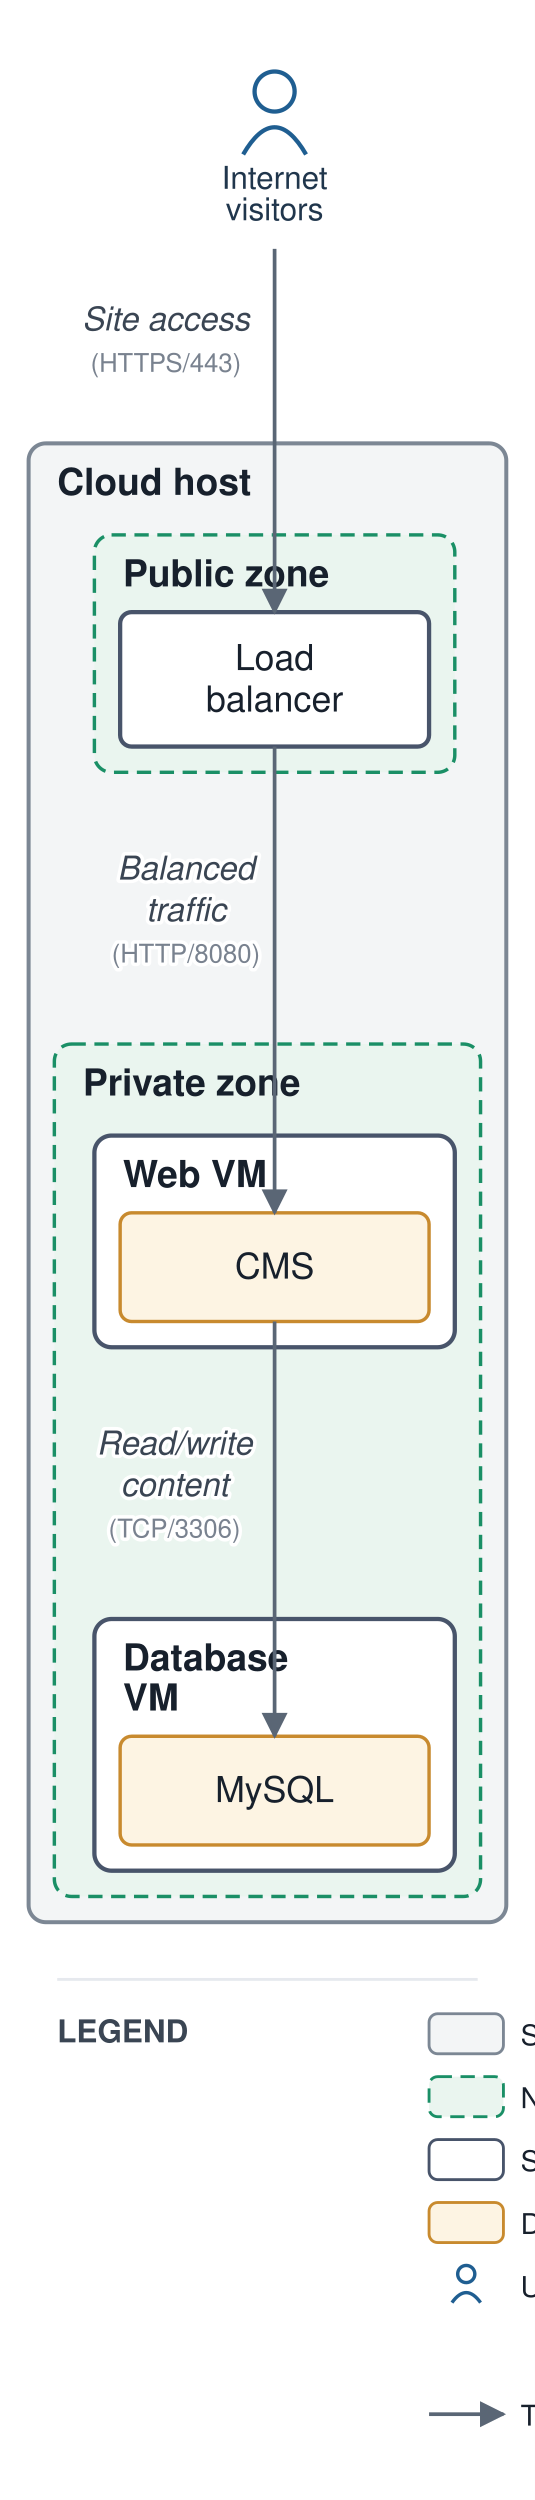
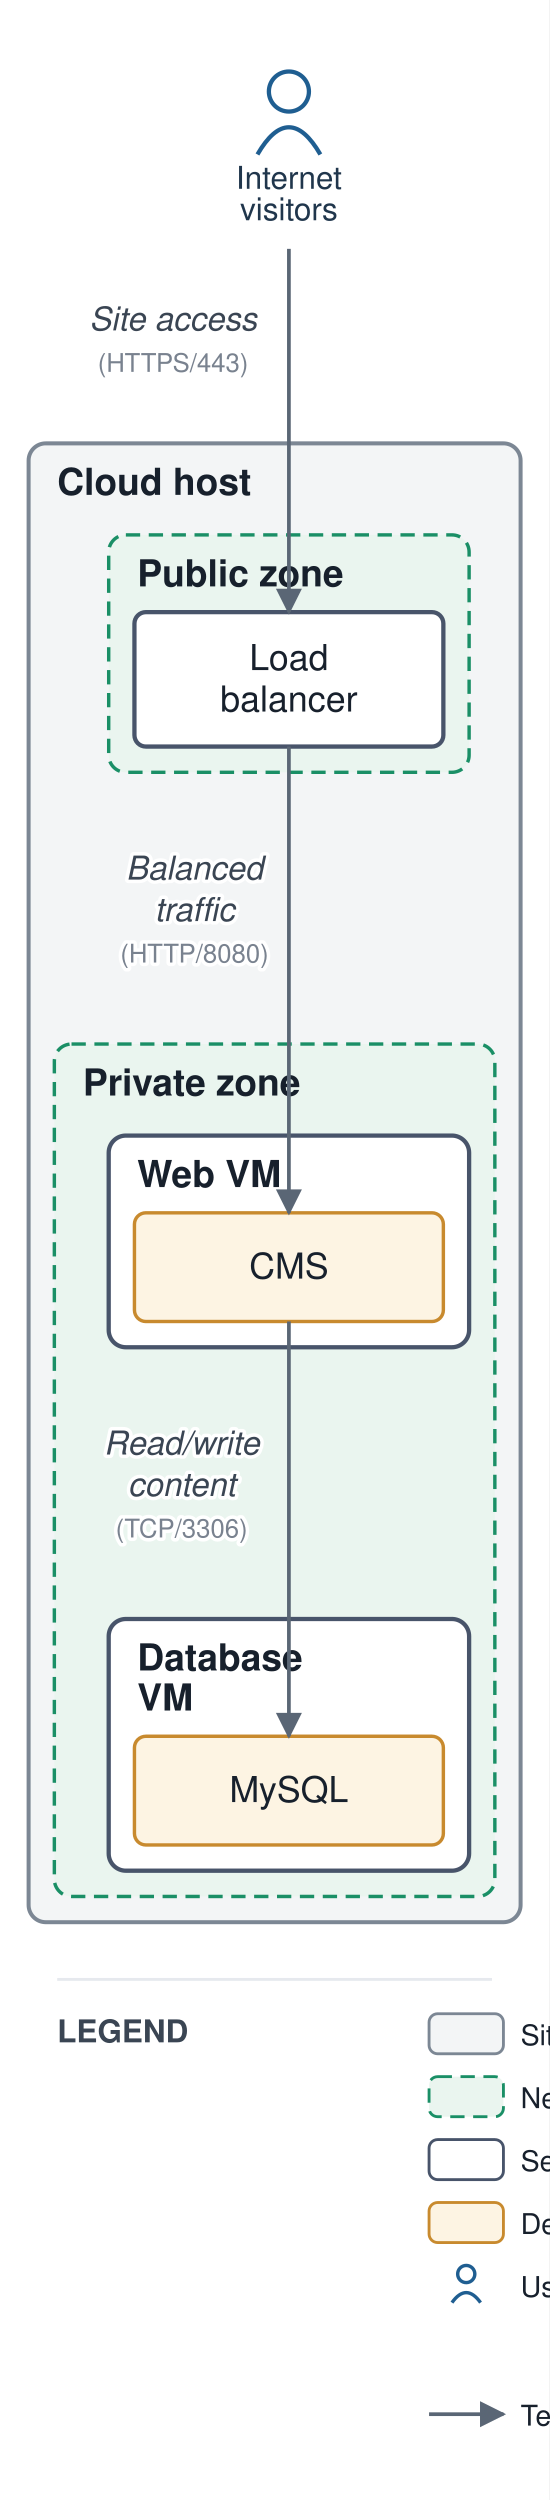
- <svg xmlns="http://www.w3.org/2000/svg" viewBox="0 0 187 874" font-family="Helvetica,Arial,sans-serif">
+ <svg xmlns="http://www.w3.org/2000/svg" viewBox="0 0 192 874" font-family="Helvetica,Arial,sans-serif">
  <defs>
    <marker id="arr" viewBox="0 0 10 10" refX="9" refY="5" markerWidth="7" markerHeight="7" orient="auto-start-reverse">
      <path d="M0,0 L10,5 L0,10 z" fill="#5a6675" />
    </marker>
  </defs>
-   <rect width="187" height="874" fill="#ffffff" />
-   <rect x="10" y="155" width="167" height="517" rx="6" fill="#f3f5f6" stroke="#7c8794" stroke-width="1.4" />
+   <rect width="192" height="874" fill="#ffffff" />
+   <rect x="10" y="155" width="172" height="517" rx="6" fill="#f3f5f6" stroke="#7c8794" stroke-width="1.4" />
  <text x="20" y="173" font-size="13" font-weight="bold" fill="#17202c">Cloud host</text>
-   <rect x="33" y="187" width="126" height="83" rx="6" fill="#eaf5ef" stroke="#1a8f66" stroke-width="1.2" stroke-dasharray="5 3" />
-   <text x="43" y="205" font-size="13" font-weight="bold" fill="#17202c">Public zone</text>
-   <rect x="19" y="365" width="149" height="298" rx="6" fill="#eaf5ef" stroke="#1a8f66" stroke-width="1.2" stroke-dasharray="5 3" />
+   <rect x="38" y="187" width="126" height="83" rx="6" fill="#eaf5ef" stroke="#1a8f66" stroke-width="1.2" stroke-dasharray="5 3" />
+   <text x="48" y="205" font-size="13" font-weight="bold" fill="#17202c">Public zone</text>
+   <rect x="19" y="365" width="154" height="298" rx="6" fill="#eaf5ef" stroke="#1a8f66" stroke-width="1.2" stroke-dasharray="5 3" />
  <text x="29" y="383" font-size="13" font-weight="bold" fill="#17202c">Private zone</text>
-   <rect x="33" y="397" width="126" height="74" rx="6" fill="#ffffff" stroke="#48546a" stroke-width="1.5" />
-   <text x="43" y="415" font-size="13" font-weight="bold" fill="#17202c">Web VM</text>
-   <rect x="33" y="566" width="126" height="88" rx="6" fill="#ffffff" stroke="#48546a" stroke-width="1.5" />
-   <text x="43" y="584" font-size="13" font-weight="bold" fill="#17202c">Database</text>
-   <text x="43" y="598" font-size="13" font-weight="bold" fill="#17202c">VM</text>
-   <rect x="42" y="214" width="108" height="47" rx="4" fill="#ffffff" stroke="#48546a" stroke-width="1.5" />
-   <text x="96" y="234.25" font-size="12.5" text-anchor="middle" fill="#17202c">Load</text>
-   <text x="96" y="248.75" font-size="12.5" text-anchor="middle" fill="#17202c">balancer</text>
-   <rect x="42" y="424" width="108" height="38" rx="4" fill="#fdf4e3" stroke="#c88a2e" stroke-width="1.2" />
-   <text x="96" y="447" font-size="12.5" text-anchor="middle" fill="#17202c">CMS</text>
-   <rect x="42" y="607" width="108" height="38" rx="4" fill="#fdf4e3" stroke="#c88a2e" stroke-width="1.2" />
-   <text x="96" y="630" font-size="12.5" text-anchor="middle" fill="#17202c">MySQL</text>
-   <circle cx="96" cy="32" r="7" fill="none" stroke="#1f5e91" stroke-width="1.5" />
-   <path d="M 85 54 q 11 -19 22 0" fill="none" stroke="#1f5e91" stroke-width="1.5" />
-   <text x="96" y="66" font-size="11" text-anchor="middle" fill="#20364c">Internet</text>
-   <text x="96" y="77" font-size="11" text-anchor="middle" fill="#20364c">visitors</text>
-   <path d="M 96 87 L 96 214" fill="none" stroke="#5a6675" stroke-width="1.3" marker-end="url(#arr)" />
-   <text x="58" y="115.5" font-size="11.5" text-anchor="middle" fill="#3a4553" font-style="italic" stroke="#ffffff" stroke-width="2.5" paint-order="stroke" stroke-linejoin="round">Site access</text>
-   <text x="58" y="130" font-size="9" text-anchor="middle" fill="#79828f" stroke="#ffffff" stroke-width="2.5" paint-order="stroke" stroke-linejoin="round">(HTTPS/443)</text>
-   <path d="M 96 261 L 96 424" fill="none" stroke="#5a6675" stroke-width="1.3" marker-end="url(#arr)" />
-   <text x="65" y="307.5" font-size="11.5" text-anchor="middle" fill="#3a4553" font-style="italic" stroke="#ffffff" stroke-width="2.5" paint-order="stroke" stroke-linejoin="round">Balanced</text>
-   <text x="65" y="322" font-size="11.5" text-anchor="middle" fill="#3a4553" font-style="italic" stroke="#ffffff" stroke-width="2.5" paint-order="stroke" stroke-linejoin="round">traffic</text>
-   <text x="65" y="336.5" font-size="9" text-anchor="middle" fill="#79828f" stroke="#ffffff" stroke-width="2.5" paint-order="stroke" stroke-linejoin="round">(HTTP/8080)</text>
-   <path d="M 96 462 L 96 607" fill="none" stroke="#5a6675" stroke-width="1.3" marker-end="url(#arr)" />
-   <text x="61" y="508.5" font-size="11.5" text-anchor="middle" fill="#3a4553" font-style="italic" stroke="#ffffff" stroke-width="2.5" paint-order="stroke" stroke-linejoin="round">Read/write</text>
-   <text x="61" y="523" font-size="11.5" text-anchor="middle" fill="#3a4553" font-style="italic" stroke="#ffffff" stroke-width="2.5" paint-order="stroke" stroke-linejoin="round">content</text>
-   <text x="61" y="537.5" font-size="9" text-anchor="middle" fill="#79828f" stroke="#ffffff" stroke-width="2.5" paint-order="stroke" stroke-linejoin="round">(TCP/3306)</text>
-   <line x1="20" y1="692" x2="167" y2="692" stroke="#e6e9ee" stroke-width="1" />
+   <rect x="38" y="397" width="126" height="74" rx="6" fill="#ffffff" stroke="#48546a" stroke-width="1.5" />
+   <text x="48" y="415" font-size="13" font-weight="bold" fill="#17202c">Web VM</text>
+   <rect x="38" y="566" width="126" height="88" rx="6" fill="#ffffff" stroke="#48546a" stroke-width="1.5" />
+   <text x="48" y="584" font-size="13" font-weight="bold" fill="#17202c">Database</text>
+   <text x="48" y="598" font-size="13" font-weight="bold" fill="#17202c">VM</text>
+   <rect x="47" y="214" width="108" height="47" rx="4" fill="#ffffff" stroke="#48546a" stroke-width="1.5" />
+   <text x="101" y="234.25" font-size="12.5" text-anchor="middle" fill="#17202c">Load</text>
+   <text x="101" y="248.75" font-size="12.5" text-anchor="middle" fill="#17202c">balancer</text>
+   <rect x="47" y="424" width="108" height="38" rx="4" fill="#fdf4e3" stroke="#c88a2e" stroke-width="1.2" />
+   <text x="101" y="447" font-size="12.5" text-anchor="middle" fill="#17202c">CMS</text>
+   <rect x="47" y="607" width="108" height="38" rx="4" fill="#fdf4e3" stroke="#c88a2e" stroke-width="1.2" />
+   <text x="101" y="630" font-size="12.5" text-anchor="middle" fill="#17202c">MySQL</text>
+   <circle cx="101" cy="32" r="7" fill="none" stroke="#1f5e91" stroke-width="1.5" />
+   <path d="M 90 54 q 11 -19 22 0" fill="none" stroke="#1f5e91" stroke-width="1.5" />
+   <text x="101" y="66" font-size="11" text-anchor="middle" fill="#20364c">Internet</text>
+   <text x="101" y="77" font-size="11" text-anchor="middle" fill="#20364c">visitors</text>
+   <path d="M 101 87 L 101 214" fill="none" stroke="#5a6675" stroke-width="1.3" marker-end="url(#arr)" />
+   <text x="60.5" y="115.5" font-size="11.5" text-anchor="middle" fill="#3a4553" font-style="italic" stroke="#ffffff" stroke-width="2.5" paint-order="stroke" stroke-linejoin="round">Site access</text>
+   <text x="60.5" y="130" font-size="9" text-anchor="middle" fill="#79828f" stroke="#ffffff" stroke-width="2.5" paint-order="stroke" stroke-linejoin="round">(HTTPS/443)</text>
+   <path d="M 101 261 L 101 424" fill="none" stroke="#5a6675" stroke-width="1.3" marker-end="url(#arr)" />
+   <text x="68" y="307.5" font-size="11.5" text-anchor="middle" fill="#3a4553" font-style="italic" stroke="#ffffff" stroke-width="2.5" paint-order="stroke" stroke-linejoin="round">Balanced</text>
+   <text x="68" y="322" font-size="11.5" text-anchor="middle" fill="#3a4553" font-style="italic" stroke="#ffffff" stroke-width="2.5" paint-order="stroke" stroke-linejoin="round">traffic</text>
+   <text x="68" y="336.5" font-size="9" text-anchor="middle" fill="#79828f" stroke="#ffffff" stroke-width="2.5" paint-order="stroke" stroke-linejoin="round">(HTTP/8080)</text>
+   <path d="M 101 462 L 101 607" fill="none" stroke="#5a6675" stroke-width="1.3" marker-end="url(#arr)" />
+   <text x="63.5" y="508.5" font-size="11.5" text-anchor="middle" fill="#3a4553" font-style="italic" stroke="#ffffff" stroke-width="2.5" paint-order="stroke" stroke-linejoin="round">Read/write</text>
+   <text x="63.5" y="523" font-size="11.5" text-anchor="middle" fill="#3a4553" font-style="italic" stroke="#ffffff" stroke-width="2.5" paint-order="stroke" stroke-linejoin="round">content</text>
+   <text x="63.5" y="537.5" font-size="9" text-anchor="middle" fill="#79828f" stroke="#ffffff" stroke-width="2.5" paint-order="stroke" stroke-linejoin="round">(TCP/3306)</text>
+   <line x1="20" y1="692" x2="172" y2="692" stroke="#e6e9ee" stroke-width="1" />
  <text x="20" y="714" font-size="11" font-weight="bold" fill="#3a4553">LEGEND</text>
  <rect x="150" y="704" width="26" height="14" rx="3" fill="#f3f5f6" stroke="#7c8794" />
  <text x="182" y="715" font-size="10" fill="#17202c">Site / data center</text>
  <rect x="150" y="726" width="26" height="14" rx="3" fill="#eaf5ef" stroke="#1a8f66" stroke-dasharray="5 3" />
  <text x="182" y="737" font-size="10" fill="#17202c">Network zone</text>
  <rect x="150" y="748" width="26" height="14" rx="3" fill="#ffffff" stroke="#48546a" />
  <text x="182" y="759" font-size="10" fill="#17202c">Server / VM</text>
  <rect x="150" y="770" width="26" height="14" rx="3" fill="#fdf4e3" stroke="#c88a2e" />
  <text x="182" y="781" font-size="10" fill="#17202c">Deployed application</text>
  <circle cx="163" cy="795" r="3" fill="none" stroke="#1f5e91" stroke-width="1.2" />
  <path d="M 158 805 q 5 -7 10 0" fill="none" stroke="#1f5e91" stroke-width="1.2" />
  <text x="182" y="803" font-size="10" fill="#17202c">User / consumer</text>
  <line x1="150" y1="844" x2="176" y2="844" stroke="#5a6675" stroke-width="1.3" marker-end="url(#arr)" />
  <text x="182" y="848" font-size="10" fill="#17202c">Technical flow (protocol, port)</text>
</svg>
